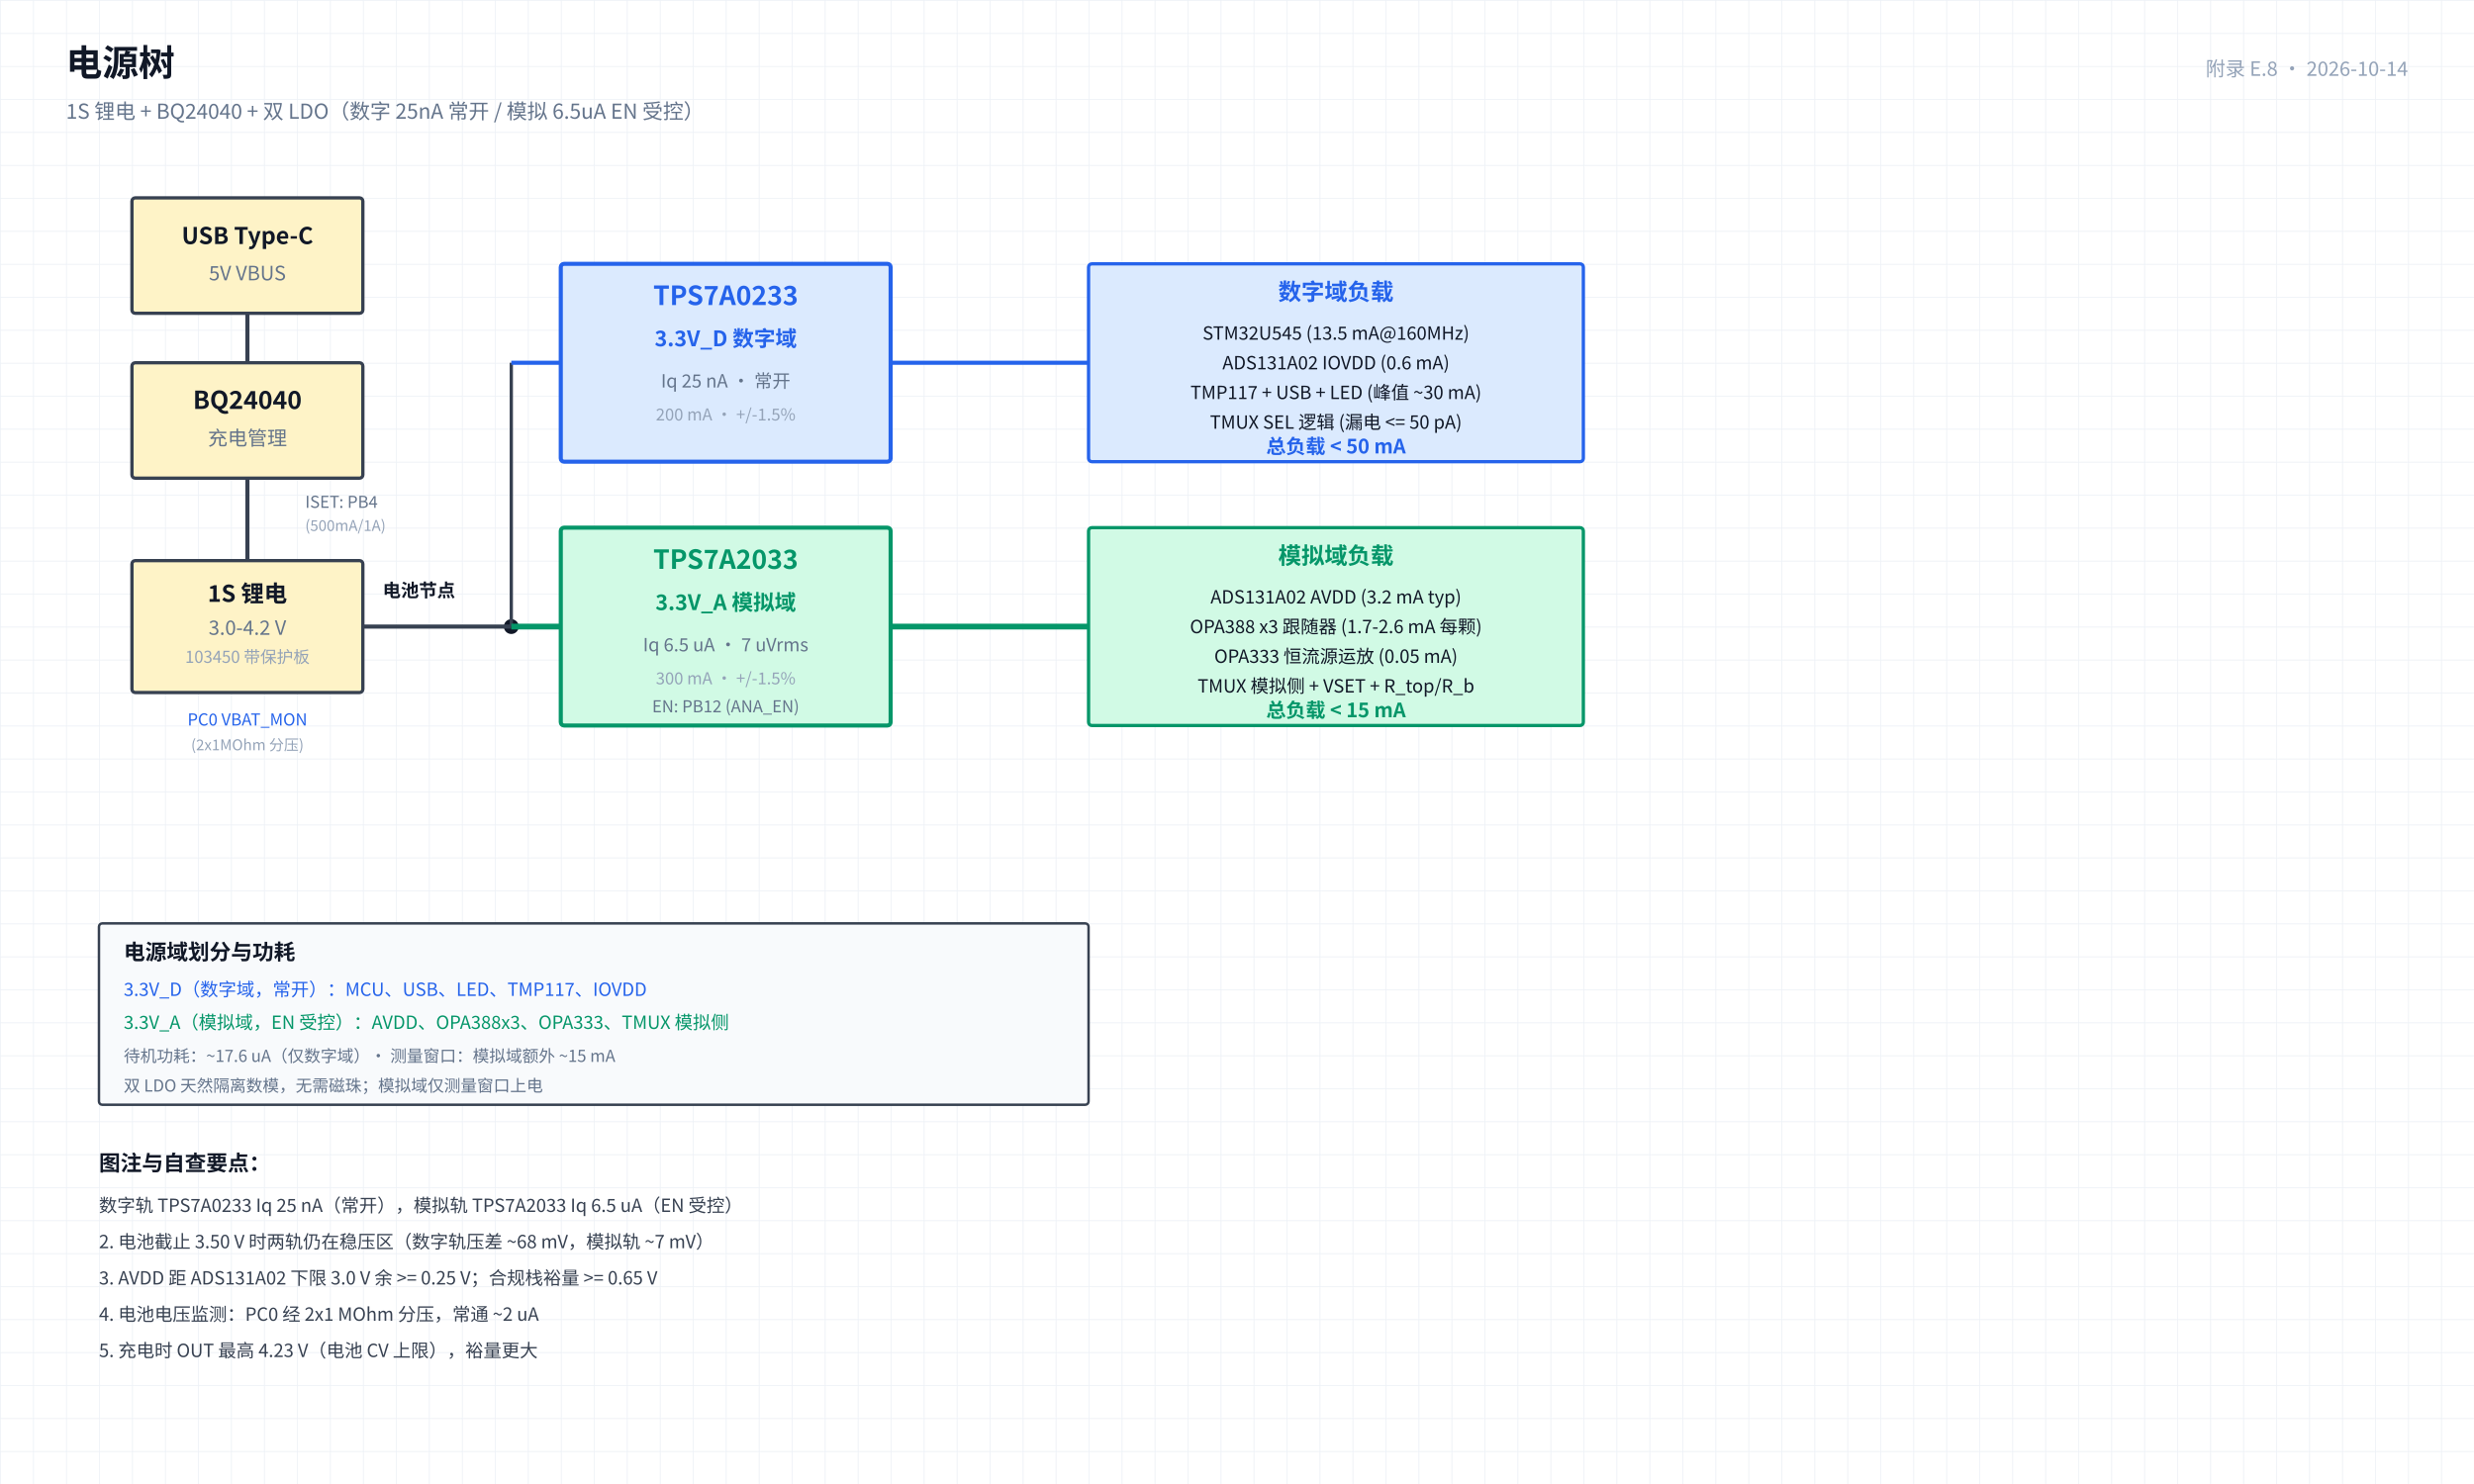
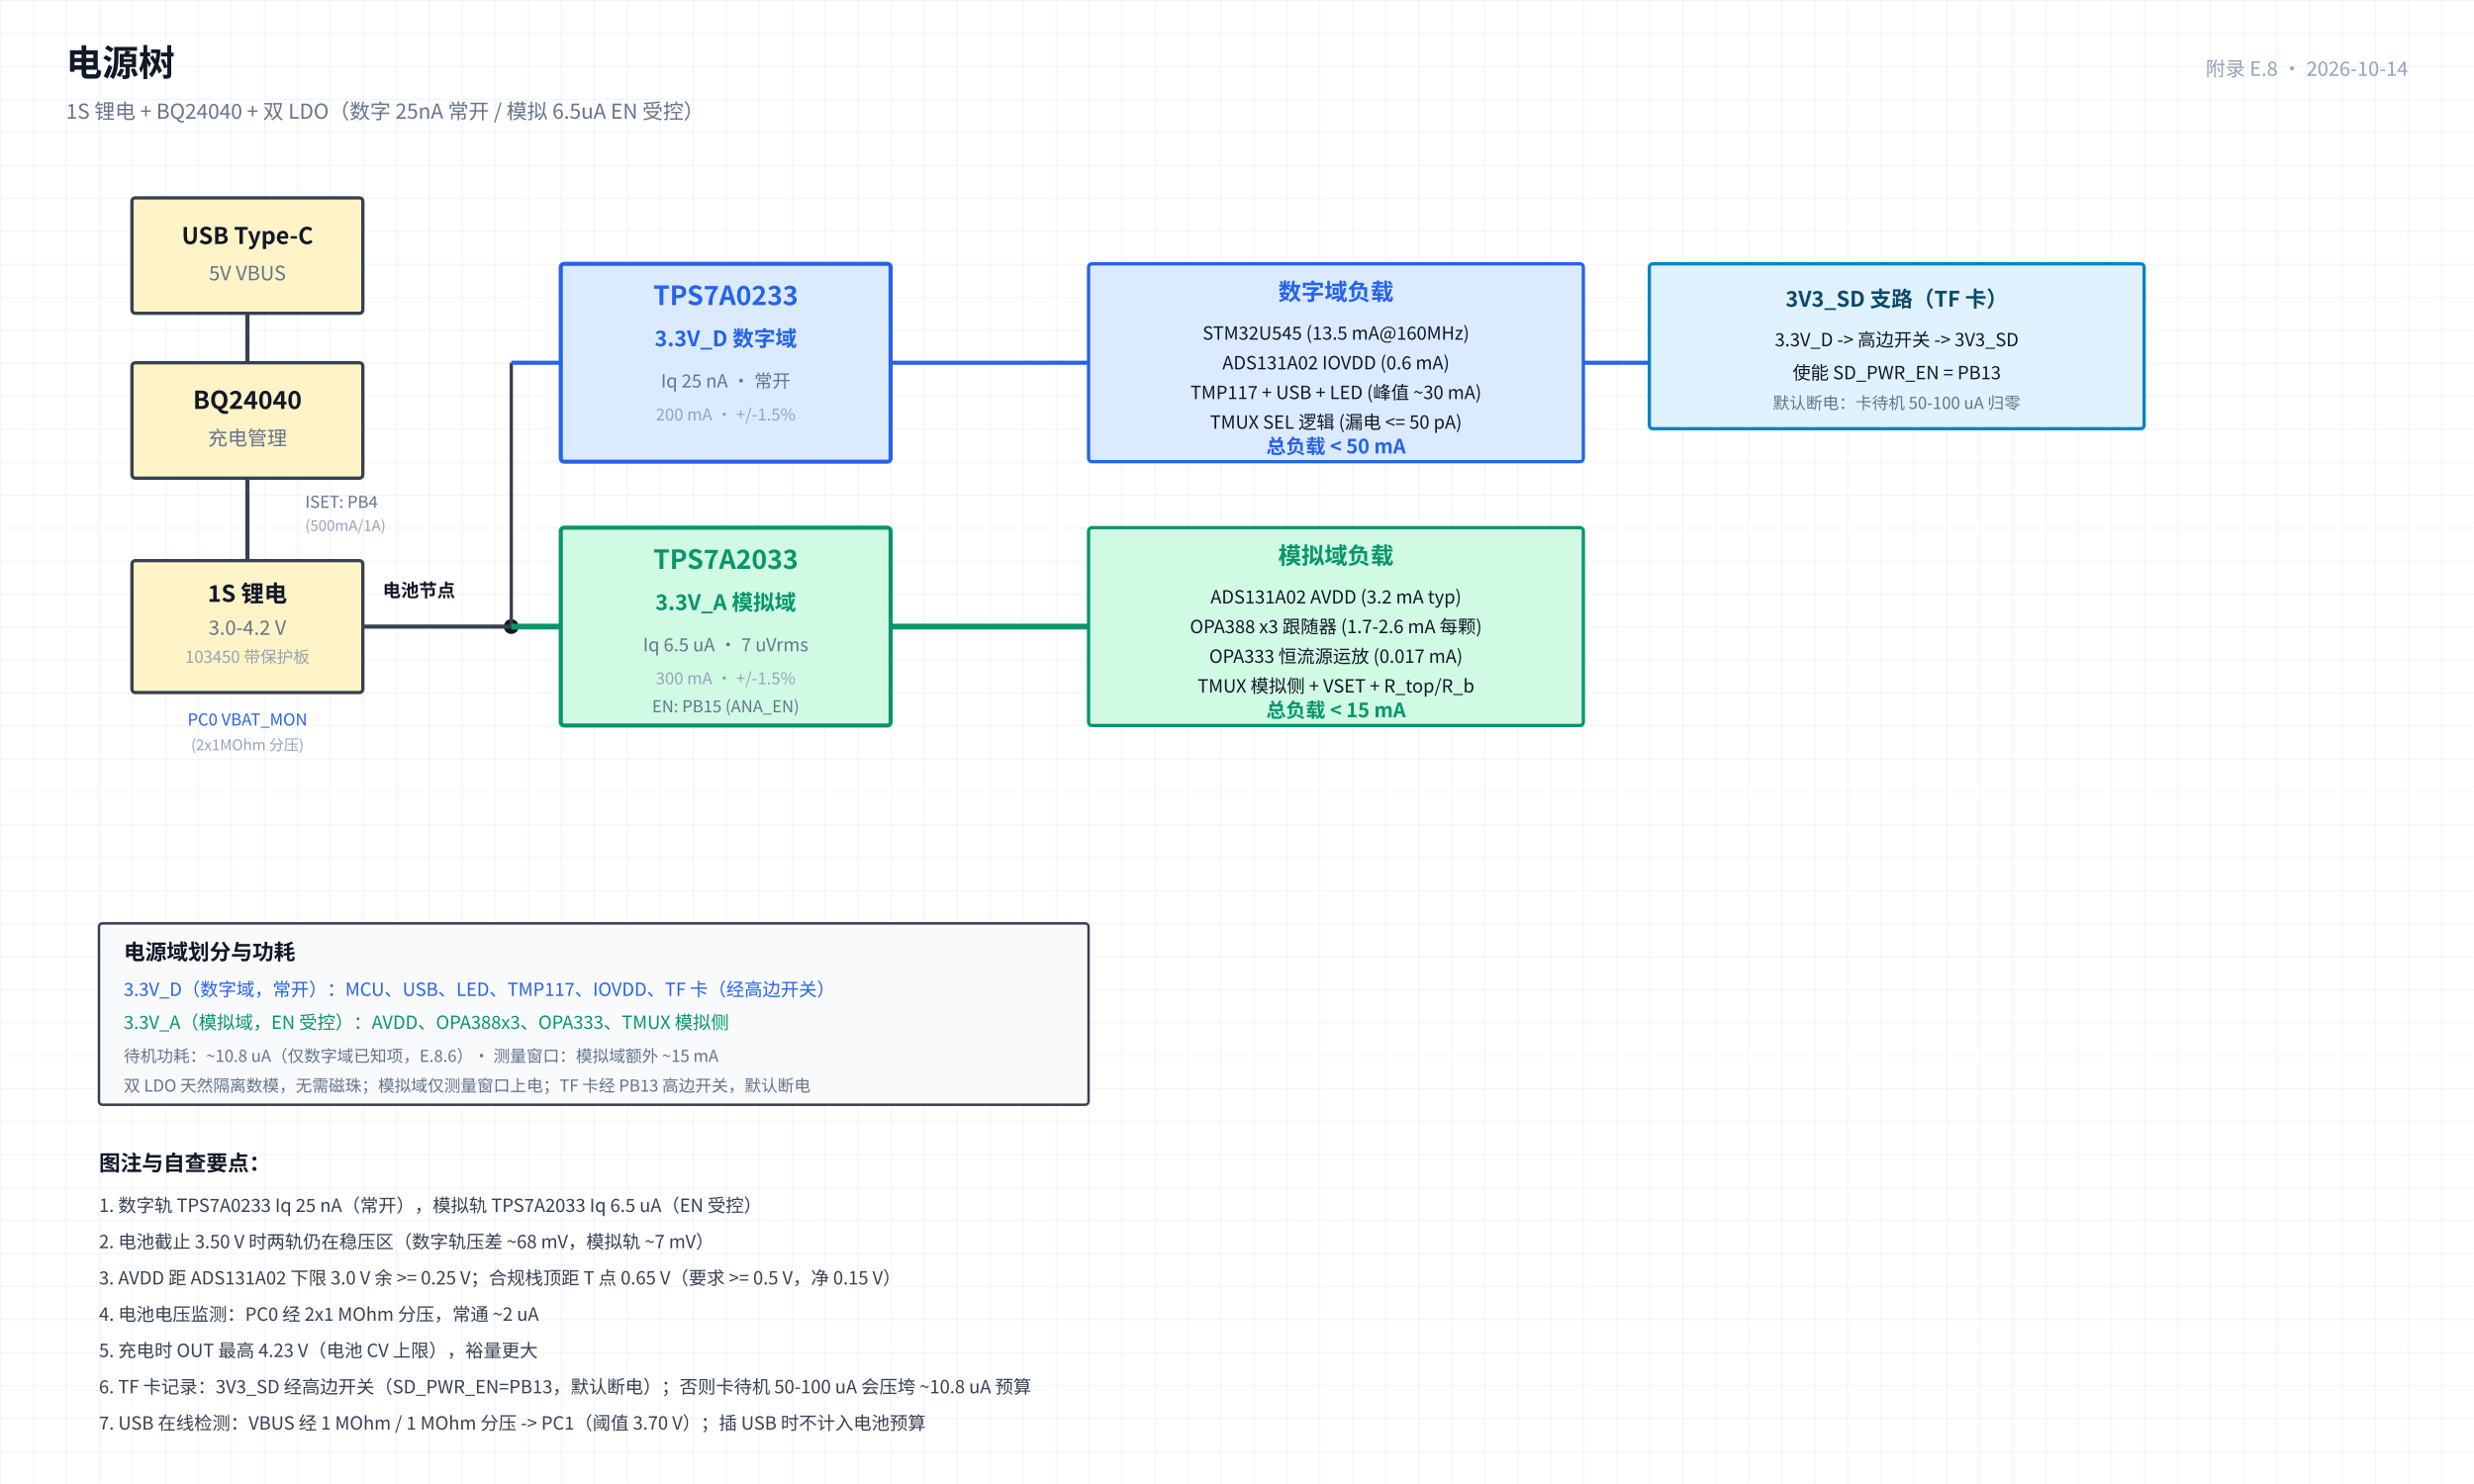
<svg xmlns="http://www.w3.org/2000/svg" width="1500" height="900" viewBox="0 0 1500 900" font-family="'Noto Sans CJK SC','Noto Sans SC','Source Han Sans SC','PingFang SC','Microsoft YaHei',sans-serif">
  <style>
  .w   { stroke:#374151; stroke-width:2;   fill:none }
  .wr  { stroke:#374151; stroke-width:2.5; fill:none }
  .sym { stroke:#374151; stroke-width:1.8; fill:none; stroke-linejoin:round }
  .p   { stroke:#7c3aed; stroke-width:1.8; fill:none; stroke-dasharray:6,4 }
  .gw  { stroke:#059669; stroke-width:3.5; fill:none }
  .ow  { stroke:#ea580c; stroke-width:3.5; fill:none }
  .gd  { stroke:#9ca3af; stroke-width:2;   fill:none; stroke-dasharray:5,4 }
</style>
  <defs>
    <pattern id="grid" width="20" height="20" patternUnits="userSpaceOnUse">
      <path d="M20,0 L0,0 0,20" fill="none" stroke="#eef2f7" stroke-width="1" />
    </pattern>
    <marker id="arrG" markerUnits="userSpaceOnUse" markerWidth="12" markerHeight="11" refX="10" refY="4.5" orient="auto">
      <path d="M0,0 L10,4.5 L0,9 z" fill="#059669" />
    </marker>
    <marker id="arrO" markerUnits="userSpaceOnUse" markerWidth="12" markerHeight="11" refX="10" refY="4.5" orient="auto">
      <path d="M0,0 L10,4.5 L0,9 z" fill="#ea580c" />
    </marker>
    <marker id="arrB" markerUnits="userSpaceOnUse" markerWidth="12" markerHeight="11" refX="10" refY="4.5" orient="auto">
      <path d="M0,0 L10,4.5 L0,9 z" fill="#2563eb" />
    </marker>
    <marker id="arrK" markerUnits="userSpaceOnUse" markerWidth="12" markerHeight="11" refX="10" refY="4.5" orient="auto">
      <path d="M0,0 L10,4.5 L0,9 z" fill="#374151" />
    </marker>
  </defs>
  <rect x="0" y="0" width="1500" height="900" fill="#ffffff" />
  <rect x="0" y="0" width="1500" height="900" fill="url(#grid)" />
  <text x="40" y="46" font-size="22" font-weight="bold" fill="#111827">电源树</text>
  <text x="40" y="72" font-size="12.5" fill="#64748b">1S 锂电 + BQ24040 + 双 LDO（数字 25nA 常开 / 模拟 6.5uA EN 受控）</text>
  <text x="1460" y="46" font-size="12" fill="#94a3b8" text-anchor="end">附录 E.8 · 2026-10-14</text>
  <rect x="80" y="120" width="140" height="70" rx="2" fill="#fef3c7" stroke="#374151" stroke-width="2" />
  <text x="150" y="148" font-size="14" font-weight="bold" fill="#111827" text-anchor="middle">USB Type-C</text>
  <text x="150" y="170" font-size="12" fill="#64748b" text-anchor="middle">5V VBUS</text>
  <rect x="80" y="220" width="140" height="70" rx="2" fill="#fef3c7" stroke="#374151" stroke-width="2" />
  <text x="150" y="248" font-size="15" font-weight="bold" fill="#111827" text-anchor="middle">BQ24040</text>
  <text x="150" y="270" font-size="12" fill="#64748b" text-anchor="middle">充电管理</text>
  <line x1="150" y1="190" x2="150" y2="220" class="wr" />
  <text x="185" y="308" font-size="10" fill="#64748b">ISET: PB4</text>
  <text x="185" y="322" font-size="9" fill="#94a3b8">(500mA/1A)</text>
  <rect x="80" y="340" width="140" height="80" rx="2" fill="#fef3c7" stroke="#374151" stroke-width="2" />
  <text x="150" y="365" font-size="14" font-weight="bold" fill="#111827" text-anchor="middle">1S 锂电</text>
  <text x="150" y="385" font-size="12" fill="#64748b" text-anchor="middle">3.0-4.2 V</text>
  <text x="150" y="402" font-size="10" fill="#94a3b8" text-anchor="middle">103450 带保护板</text>
  <line x1="150" y1="290" x2="150" y2="340" class="wr" />
  <text x="150" y="440" font-size="10" fill="#2563eb" text-anchor="middle">PC0 VBAT_MON</text>
  <text x="150" y="455" font-size="9" fill="#94a3b8" text-anchor="middle">(2x1MOhm 分压)</text>
  <circle cx="310" cy="380" r="4.5" fill="#111827" />
  <line x1="220" y1="380" x2="310" y2="380" class="wr" />
  <text x="232" y="362" font-size="11" font-weight="bold" fill="#111827">电池节点</text>
  <rect x="340" y="160" width="200" height="120" rx="2" fill="#dbeafe" stroke="#2563eb" stroke-width="2.5" />
  <text x="440" y="185" font-size="16" font-weight="bold" fill="#2563eb" text-anchor="middle">TPS7A0233</text>
  <text x="440" y="210" font-size="13" font-weight="bold" fill="#2563eb" text-anchor="middle">3.3V_D 数字域</text>
  <text x="440" y="235" font-size="11" fill="#64748b" text-anchor="middle">Iq 25 nA · 常开</text>
  <text x="440" y="255" font-size="10" fill="#94a3b8" text-anchor="middle">200 mA · +/-1.5%</text>
  <line x1="310" y1="380" x2="310" y2="220" class="w" />
  <line x1="310" y1="220" x2="340" y2="220" class="w" style="stroke:#2563eb;stroke-width:2.5" />
  <rect x="340" y="320" width="200" height="120" rx="2" fill="#d1fae5" stroke="#059669" stroke-width="2.5" />
  <text x="440" y="345" font-size="16" font-weight="bold" fill="#059669" text-anchor="middle">TPS7A2033</text>
  <text x="440" y="370" font-size="13" font-weight="bold" fill="#059669" text-anchor="middle">3.3V_A 模拟域</text>
  <text x="440" y="395" font-size="11" fill="#64748b" text-anchor="middle">Iq 6.5 uA · 7 uVrms</text>
  <text x="440" y="415" font-size="10" fill="#94a3b8" text-anchor="middle">300 mA · +/-1.5%</text>
-   <text x="440" y="432" font-size="10" fill="#64748b" text-anchor="middle">EN: PB12 (ANA_EN)</text>
+   <text x="440" y="432" font-size="10" fill="#64748b" text-anchor="middle">EN: PB15 (ANA_EN)</text>
  <line x1="310" y1="380" x2="310" y2="380" class="w" />
  <line x1="310" y1="380" x2="340" y2="380" class="gw" />
  <rect x="660" y="160" width="300" height="120" rx="2" fill="#dbeafe" stroke="#2563eb" stroke-width="2" />
  <text x="810" y="182" font-size="14" font-weight="bold" fill="#2563eb" text-anchor="middle">数字域负载</text>
  <text x="810" y="206" font-size="11" fill="#111827" text-anchor="middle">STM32U545 (13.5 mA@160MHz)</text>
  <text x="810" y="224" font-size="11" fill="#111827" text-anchor="middle">ADS131A02 IOVDD (0.6 mA)</text>
  <text x="810" y="242" font-size="11" fill="#111827" text-anchor="middle">TMP117 + USB + LED (峰值 ~30 mA)</text>
  <text x="810" y="260" font-size="11" fill="#111827" text-anchor="middle">TMUX SEL 逻辑 (漏电 &lt;= 50 pA)</text>
  <text x="810" y="275" font-size="12" font-weight="bold" fill="#2563eb" text-anchor="middle">总负载 &lt; 50 mA</text>
  <line x1="540" y1="220" x2="660" y2="220" class="w" style="stroke:#2563eb;stroke-width:2.5" />
  <rect x="660" y="320" width="300" height="120" rx="2" fill="#d1fae5" stroke="#059669" stroke-width="2" />
  <text x="810" y="342" font-size="14" font-weight="bold" fill="#059669" text-anchor="middle">模拟域负载</text>
  <text x="810" y="366" font-size="11" fill="#111827" text-anchor="middle">ADS131A02 AVDD (3.2 mA typ)</text>
  <text x="810" y="384" font-size="11" fill="#111827" text-anchor="middle">OPA388 x3 跟随器 (1.7-2.6 mA 每颗)</text>
-   <text x="810" y="402" font-size="11" fill="#111827" text-anchor="middle">OPA333 恒流源运放 (0.05 mA)</text>
+   <text x="810" y="402" font-size="11" fill="#111827" text-anchor="middle">OPA333 恒流源运放 (0.017 mA)</text>
  <text x="810" y="420" font-size="11" fill="#111827" text-anchor="middle">TMUX 模拟侧 + VSET + R_top/R_b</text>
  <text x="810" y="435" font-size="12" font-weight="bold" fill="#059669" text-anchor="middle">总负载 &lt; 15 mA</text>
  <line x1="540" y1="380" x2="660" y2="380" class="gw" />
  <rect x="60" y="560" width="600" height="110" rx="2" fill="#f8fafc" stroke="#374151" stroke-width="1.5" />
  <text x="75" y="582" font-size="13" font-weight="bold" fill="#111827">电源域划分与功耗</text>
-   <text x="75" y="604" font-size="11" fill="#2563eb">3.3V_D（数字域，常开）：MCU、USB、LED、TMP117、IOVDD</text>
+   <text x="75" y="604" font-size="11" fill="#2563eb">3.3V_D（数字域，常开）：MCU、USB、LED、TMP117、IOVDD、TF 卡（经高边开关）</text>
  <text x="75" y="624" font-size="11" fill="#059669">3.3V_A（模拟域，EN 受控）：AVDD、OPA388x3、OPA333、TMUX 模拟侧</text>
-   <text x="75" y="644" font-size="10" fill="#64748b">待机功耗：~17.6 uA（仅数字域）· 测量窗口：模拟域额外 ~15 mA</text>
-   <text x="75" y="662" font-size="10" fill="#64748b">双 LDO 天然隔离数模，无需磁珠；模拟域仅测量窗口上电</text>
+   <text x="75" y="644" font-size="10" fill="#64748b">待机功耗：~10.8 uA（仅数字域已知项，E.8.6）· 测量窗口：模拟域额外 ~15 mA</text>
+   <text x="75" y="662" font-size="10" fill="#64748b">双 LDO 天然隔离数模，无需磁珠；模拟域仅测量窗口上电；TF 卡经 PB13 高边开关，默认断电</text>
  <text x="60" y="710" font-size="13" font-weight="bold" fill="#111827">图注与自查要点：</text>
-   <text x="60" y="735" font-size="11" fill="#374151">  数字轨 TPS7A0233 Iq 25 nA（常开），模拟轨 TPS7A2033 Iq 6.5 uA（EN 受控）</text>
+   <text x="60" y="735" font-size="11" fill="#374151">  1. 数字轨 TPS7A0233 Iq 25 nA（常开），模拟轨 TPS7A2033 Iq 6.5 uA（EN 受控）</text>
  <text x="60" y="757" font-size="11" fill="#374151">2. 电池截止 3.50 V 时两轨仍在稳压区（数字轨压差 ~68 mV，模拟轨 ~7 mV）</text>
-   <text x="60" y="779" font-size="11" fill="#374151">3. AVDD 距 ADS131A02 下限 3.0 V 余 &gt;= 0.25 V；合规栈裕量 &gt;= 0.65 V</text>
+   <text x="60" y="779" font-size="11" fill="#374151">3. AVDD 距 ADS131A02 下限 3.0 V 余 &gt;= 0.25 V；合规栈顶距 T 点 0.65 V（要求 &gt;= 0.5 V，净 0.15 V）</text>
  <text x="60" y="801" font-size="11" fill="#374151">4. 电池电压监测：PC0 经 2x1 MOhm 分压，常通 ~2 uA</text>
  <text x="60" y="823" font-size="11" fill="#374151">5. 充电时 OUT 最高 4.23 V（电池 CV 上限），裕量更大</text>
+   <text x="60" y="845" font-size="11" fill="#374151">6. TF 卡记录：3V3_SD 经高边开关（SD_PWR_EN=PB13，默认断电）；否则卡待机 50-100 uA 会压垮 ~10.8 uA 预算</text>
+   <text x="60" y="867" font-size="11" fill="#374151">7. USB 在线检测：VBUS 经 1 MOhm / 1 MOhm 分压 -&gt; PC1（阈值 3.70 V）；插 USB 时不计入电池预算</text>
+   <rect x="1000" y="160" width="300" height="100" rx="2" fill="#e0f2fe" stroke="#0284c7" stroke-width="2" />
+   <text x="1150" y="186" font-size="13" font-weight="bold" fill="#0c4a6e" text-anchor="middle">3V3_SD 支路（TF 卡）</text>
+   <text x="1150" y="210" font-size="11" fill="#111827" text-anchor="middle">3.3V_D -&gt; 高边开关 -&gt; 3V3_SD</text>
+   <text x="1150" y="230" font-size="11" fill="#111827" text-anchor="middle">使能 SD_PWR_EN = PB13</text>
+   <text x="1150" y="248" font-size="10" fill="#64748b" text-anchor="middle">默认断电：卡待机 50-100 uA 归零</text>
+   <line x1="960" y1="220" x2="1000" y2="220" class="w" style="stroke:#2563eb;stroke-width:2.5" />
</svg>
